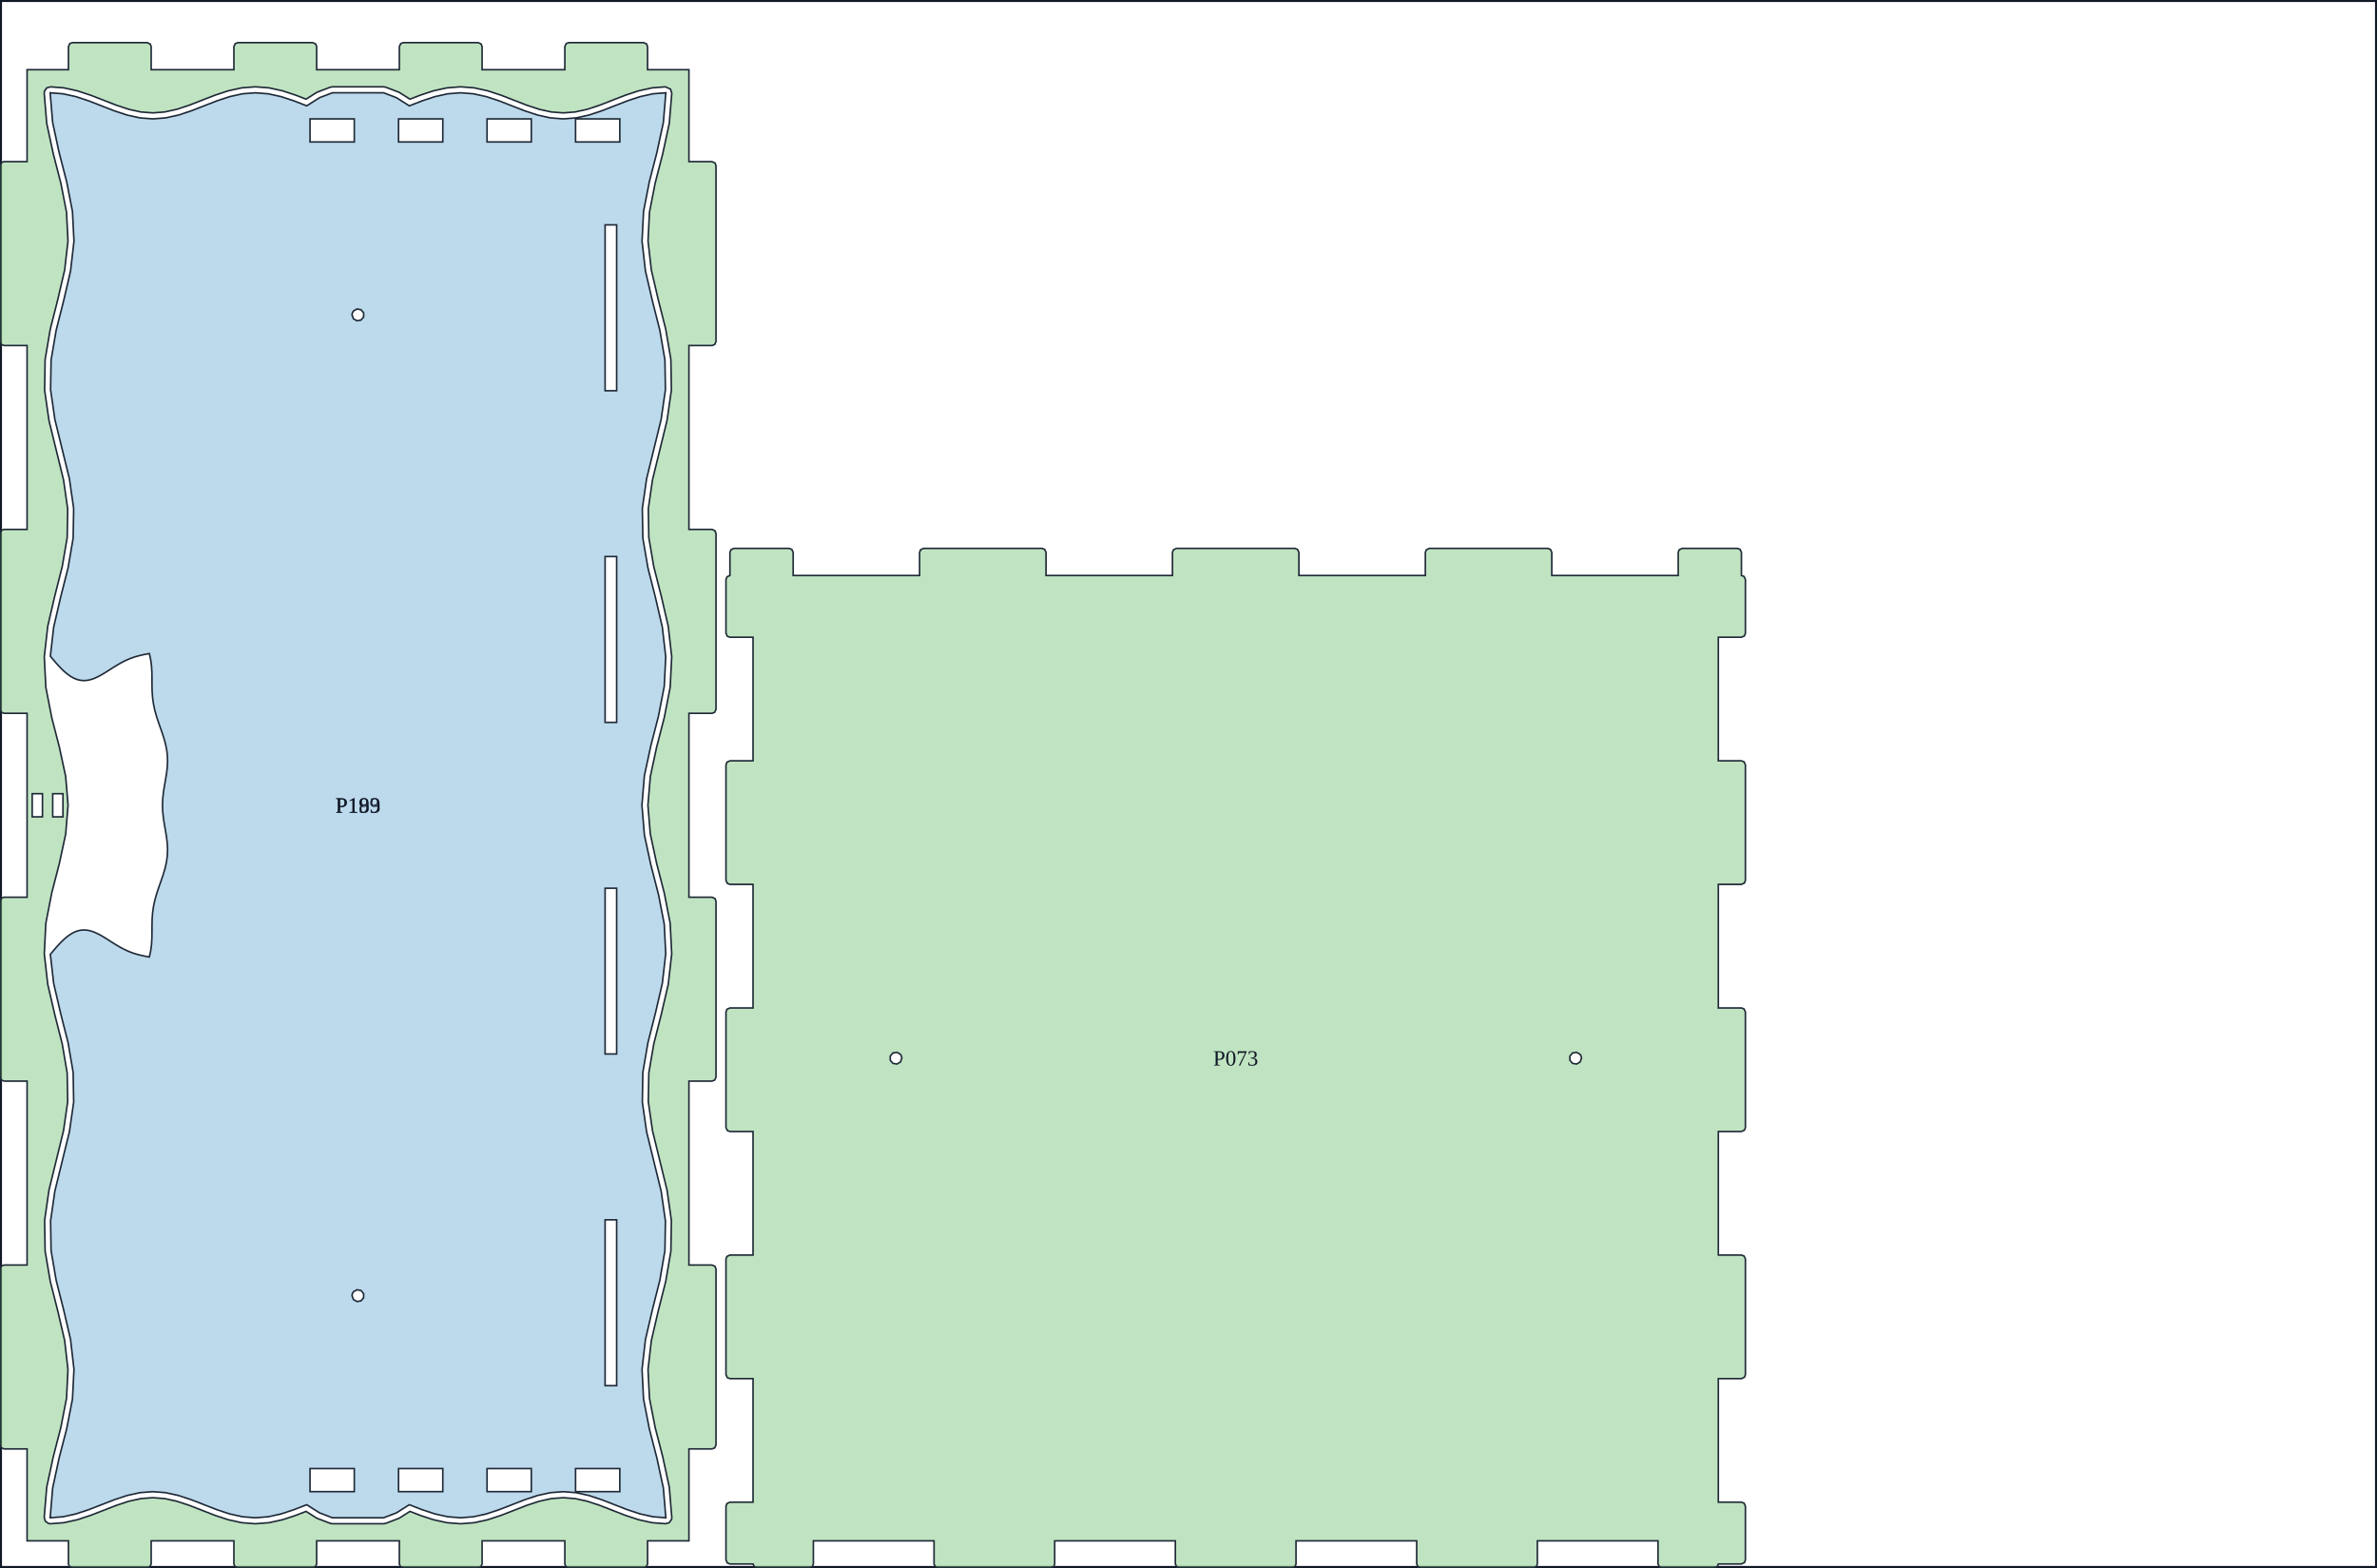
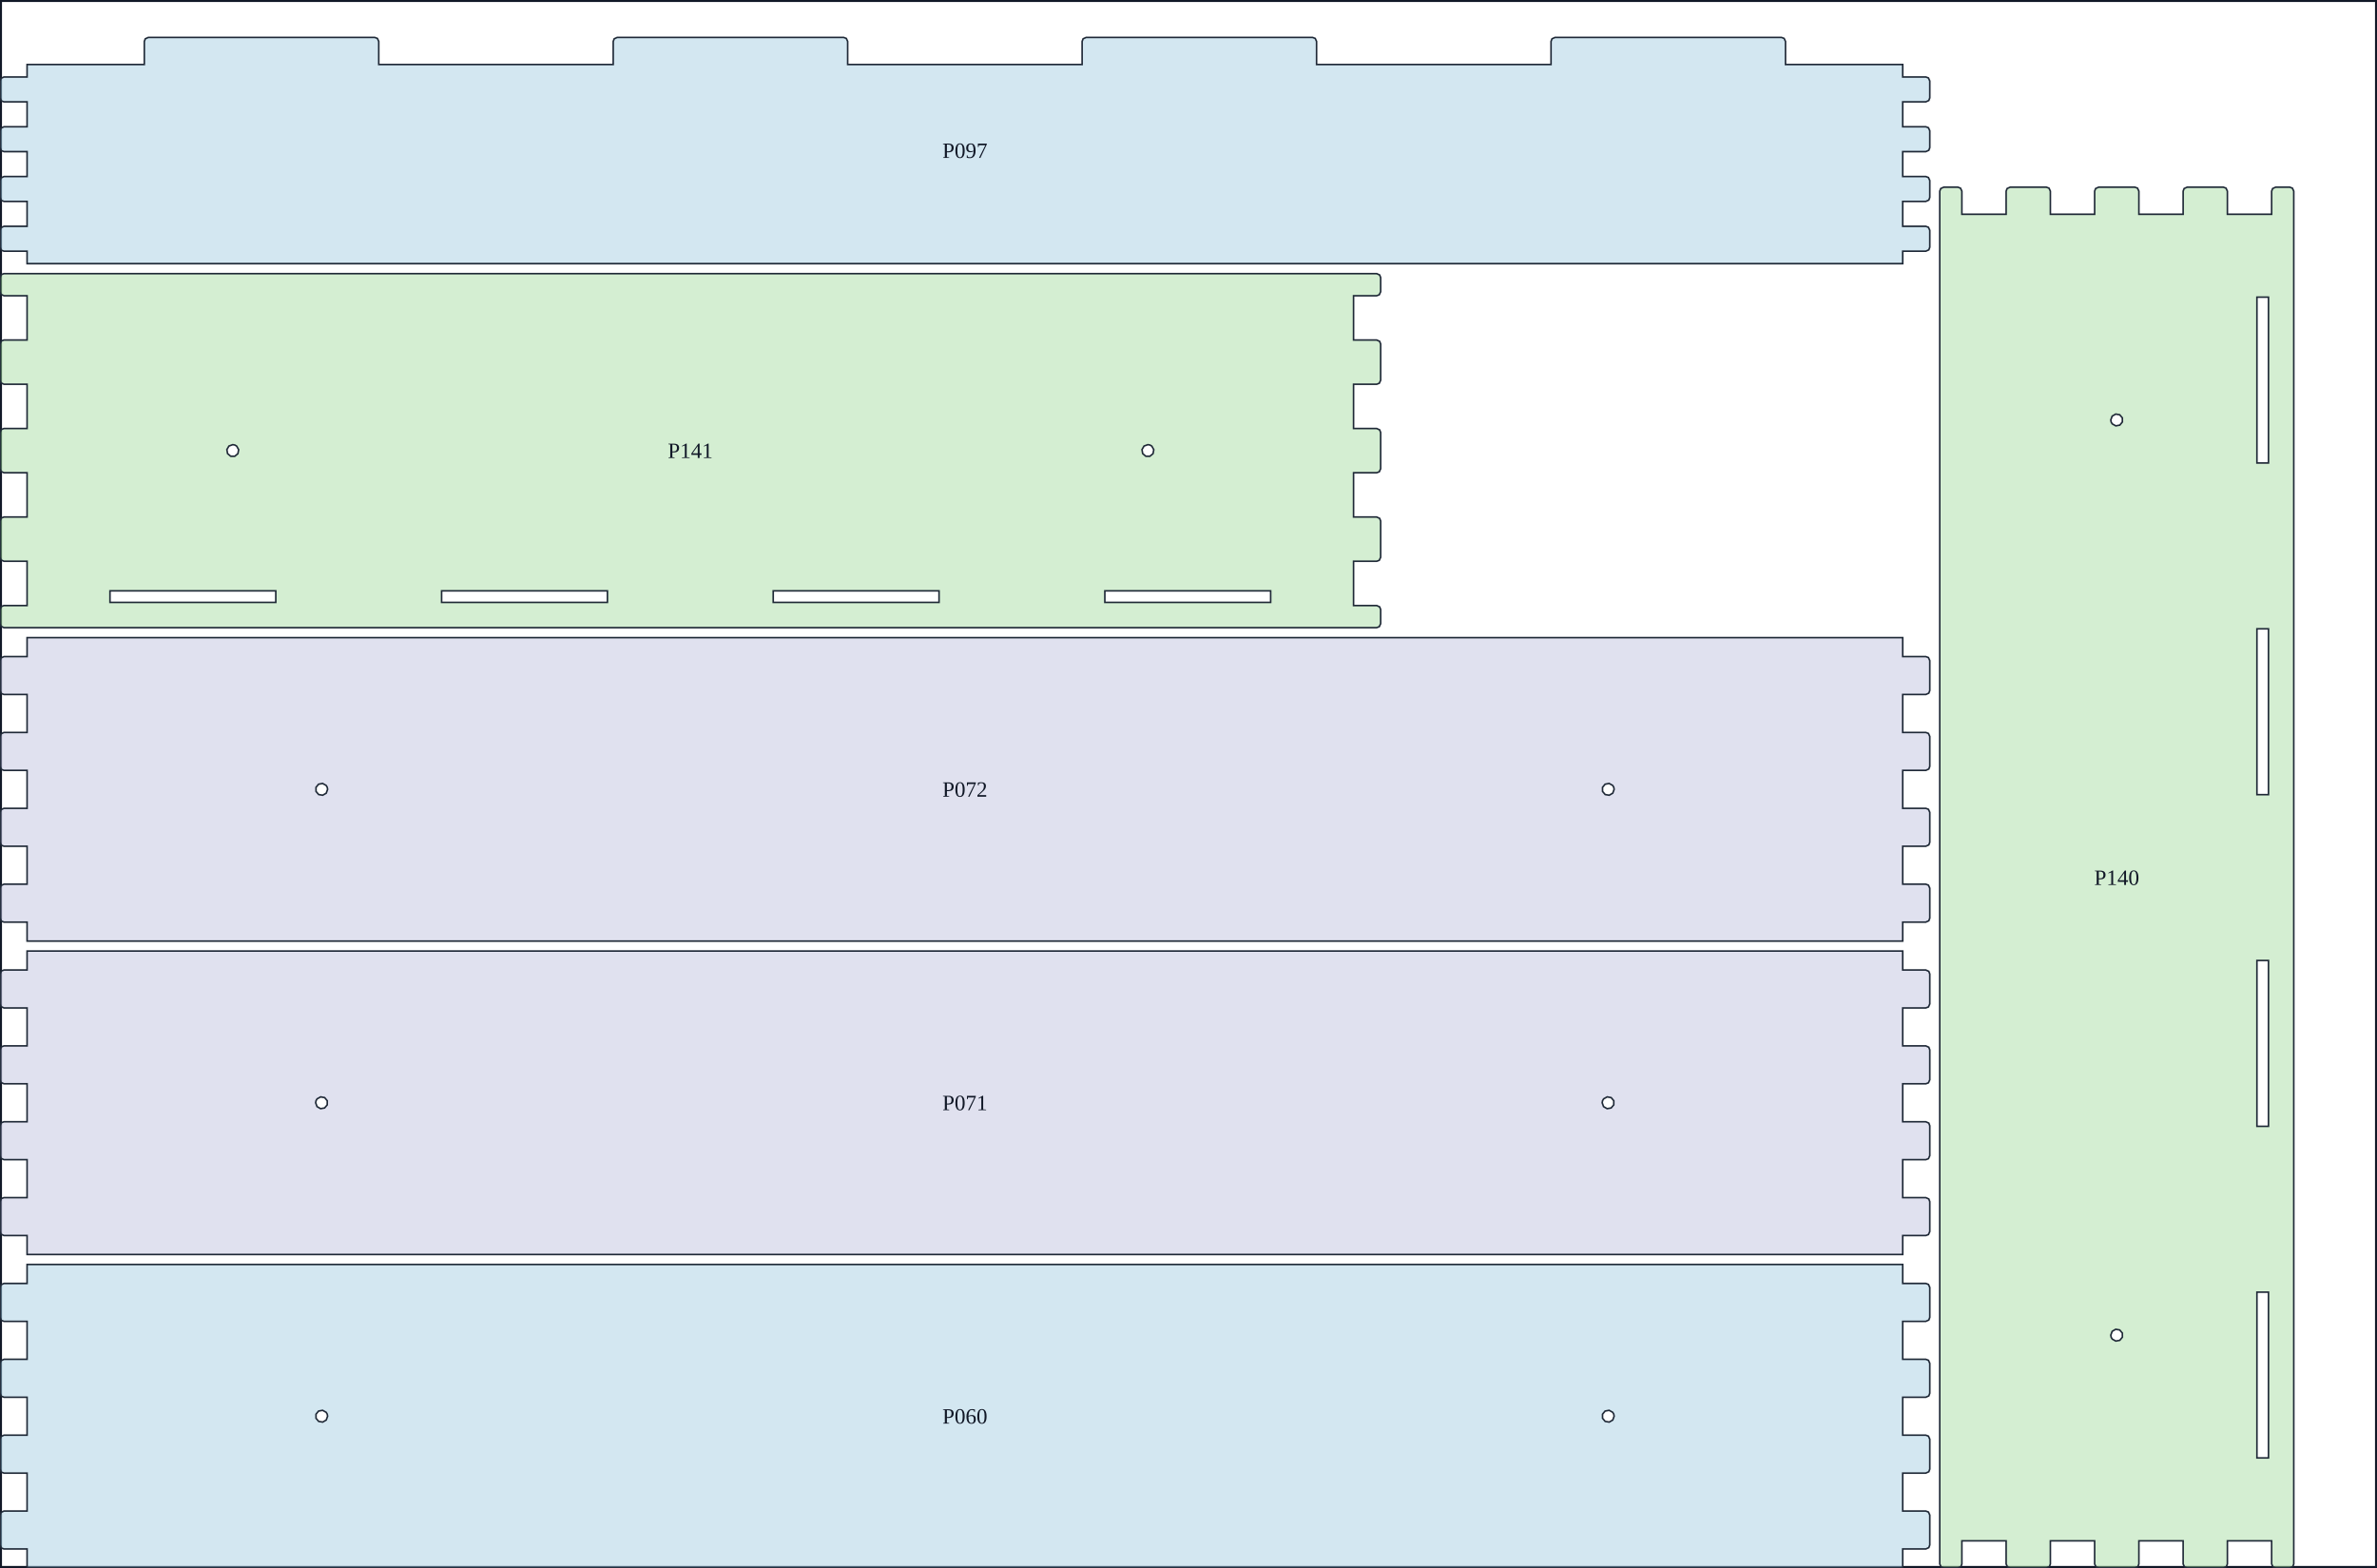
<svg xmlns="http://www.w3.org/2000/svg" width="1193.8mm" height="787.4mm" viewBox="0 0 1193.8 787.4">
  <rect width="1193.8" height="787.4" fill="white" stroke="#111827" stroke-width="2" />
  <g transform="translate(0 787.4) scale(1 -1)">
-     <path d="M 13.600 706.225 L 13.600 752.400 L 29.181 752.400 L 34.375 752.400 L 34.375 764.000 L 35.059 765.506 L 36.375 766.000 L 73.925 766.000 L 75.431 765.316 L 75.925 764.000 L 75.925 752.400 L 117.475 752.400 L 117.475 764.000 L 118.159 765.506 L 119.475 766.000 L 157.025 766.000 L 158.531 765.316 L 159.025 764.000 L 159.025 752.400 L 200.575 752.400 L 200.575 764.000 L 201.259 765.506 L 202.575 766.000 L 240.125 766.000 L 241.631 765.316 L 242.125 764.000 L 242.125 752.400 L 283.675 752.400 L 283.675 764.000 L 284.359 765.506 L 285.675 766.000 L 323.225 766.000 L 324.731 765.316 L 325.225 764.000 L 325.225 752.400 L 346.000 752.400 L 346.000 706.225 L 357.600 706.225 L 359.106 705.541 L 359.600 704.225 L 359.600 615.875 L 358.916 614.369 L 357.600 613.875 L 346.000 613.875 L 346.000 521.525 L 357.600 521.525 L 359.106 520.841 L 359.600 519.525 L 359.600 431.175 L 358.916 429.669 L 357.600 429.175 L 346.000 429.175 L 346.000 336.825 L 357.600 336.825 L 359.106 336.141 L 359.600 334.825 L 359.600 246.475 L 358.916 244.969 L 357.600 244.475 L 346.000 244.475 L 346.000 152.125 L 357.600 152.125 L 359.106 151.441 L 359.600 150.125 L 359.600 61.775 L 358.916 60.269 L 357.600 59.775 L 346.000 59.775 L 346.000 13.600 L 325.225 13.600 L 325.225 2.000 L 324.541 0.494 L 323.225 0.000 L 285.675 0.000 L 284.169 0.684 L 283.675 2.000 L 283.675 13.600 L 242.125 13.600 L 242.125 2.000 L 241.441 0.494 L 240.125 0.000 L 202.575 0.000 L 201.069 0.684 L 200.575 2.000 L 200.575 13.600 L 159.025 13.600 L 159.025 2.000 L 158.341 0.494 L 157.025 0.000 L 119.475 0.000 L 117.969 0.684 L 117.475 2.000 L 117.475 13.600 L 75.925 13.600 L 75.925 2.000 L 75.241 0.494 L 73.925 0.000 L 36.375 0.000 L 34.869 0.684 L 34.375 2.000 L 34.375 13.600 L 13.600 13.600 L 13.600 59.775 L 2.000 59.775 L 0.494 60.459 L 0.000 61.775 L 0.000 150.125 L 0.684 151.631 L 2.000 152.125 L 13.600 152.125 L 13.600 244.475 L 2.000 244.475 L 0.494 245.159 L 0.000 246.475 L 0.000 334.825 L 0.684 336.331 L 2.000 336.825 L 13.600 336.825 L 13.600 429.175 L 2.000 429.175 L 0.494 429.859 L 0.000 431.175 L 0.000 519.525 L 0.684 521.031 L 2.000 521.525 L 13.600 521.525 L 13.600 613.875 L 2.000 613.875 L 0.494 614.559 L 0.000 615.875 L 0.000 704.225 L 0.684 705.731 L 2.000 706.225 L 13.600 706.225 Z M 336.150 725.643 L 337.390 740.551 L 336.769 742.640 L 334.168 743.791 L 327.727 743.292 L 327.313 743.231 L 320.871 741.811 L 320.577 741.731 L 314.135 739.606 L 313.987 739.552 L 301.177 734.568 L 294.955 732.515 L 288.868 731.173 L 282.867 730.709 L 276.866 731.173 L 270.778 732.515 L 264.556 734.568 L 251.746 739.552 L 251.598 739.606 L 245.156 741.731 L 244.862 741.811 L 238.421 743.231 L 238.007 743.292 L 231.565 743.791 L 231.102 743.791 L 224.660 743.292 L 224.246 743.231 L 217.804 741.811 L 217.510 741.731 L 211.069 739.606 L 210.920 739.552 L 205.892 737.596 L 200.732 740.869 L 200.196 741.138 L 193.754 743.600 L 192.684 743.798 L 186.242 743.800 L 173.357 743.800 L 166.916 743.798 L 165.846 743.600 L 159.404 741.138 L 158.868 740.869 L 153.708 737.596 L 148.680 739.552 L 148.531 739.606 L 142.090 741.731 L 141.796 741.811 L 135.354 743.231 L 134.940 743.292 L 128.498 743.791 L 128.035 743.791 L 121.593 743.292 L 121.179 743.231 L 114.738 741.811 L 114.444 741.731 L 108.002 739.606 L 107.854 739.552 L 95.044 734.568 L 88.822 732.515 L 82.734 731.173 L 76.733 730.709 L 70.732 731.173 L 64.645 732.515 L 58.423 734.568 L 45.613 739.552 L 45.465 739.606 L 39.023 741.731 L 38.729 741.811 L 32.287 743.231 L 31.873 743.292 L 25.432 743.791 L 23.459 743.243 L 22.297 741.558 L 22.207 740.598 L 22.210 740.551 L 23.450 725.643 L 23.507 725.261 L 26.714 710.352 L 26.742 710.233 L 30.569 695.413 L 33.411 680.803 L 34.140 666.354 L 32.482 651.861 L 29.068 637.150 L 25.292 622.271 L 25.243 622.038 L 22.699 607.129 L 22.657 606.676 L 22.405 591.767 L 22.435 591.290 L 24.578 576.381 L 24.634 576.094 L 31.904 546.420 L 33.992 531.894 L 33.748 517.454 L 31.263 502.889 L 27.509 488.096 L 27.494 488.036 L 24.035 473.128 L 23.977 472.791 L 22.271 457.883 L 22.255 457.390 L 23.008 442.482 L 23.059 442.060 L 25.959 427.152 L 25.999 426.975 L 29.833 412.126 L 32.986 397.467 L 34.190 383.000 L 32.986 368.533 L 29.833 353.874 L 25.999 339.025 L 25.959 338.848 L 23.059 323.940 L 23.008 323.518 L 22.255 308.610 L 22.271 308.117 L 23.977 293.209 L 24.035 292.872 L 27.494 277.964 L 27.509 277.904 L 31.263 263.111 L 33.748 248.546 L 33.992 234.106 L 31.904 219.580 L 24.634 189.906 L 24.578 189.619 L 22.435 174.710 L 22.405 174.233 L 22.657 159.324 L 22.699 158.871 L 25.243 143.962 L 25.292 143.729 L 29.068 128.850 L 32.482 114.139 L 34.140 99.646 L 33.411 85.197 L 30.569 70.587 L 26.742 55.767 L 26.714 55.648 L 23.507 40.739 L 23.450 40.357 L 22.210 25.449 L 22.747 23.473 L 24.425 22.302 L 25.384 22.206 L 25.432 22.209 L 31.873 22.708 L 32.287 22.769 L 38.729 24.189 L 39.023 24.269 L 45.465 26.394 L 45.613 26.448 L 58.423 31.432 L 64.645 33.485 L 70.732 34.827 L 76.733 35.291 L 82.734 34.827 L 88.822 33.485 L 95.044 31.432 L 107.854 26.448 L 108.002 26.394 L 114.444 24.269 L 114.738 24.189 L 121.179 22.769 L 121.593 22.708 L 128.035 22.209 L 128.498 22.209 L 134.940 22.708 L 135.354 22.769 L 141.796 24.189 L 142.090 24.269 L 148.531 26.394 L 148.680 26.448 L 153.708 28.404 L 158.868 25.131 L 159.404 24.862 L 165.846 22.400 L 166.916 22.202 L 173.358 22.200 L 186.243 22.200 L 192.684 22.202 L 193.754 22.400 L 200.196 24.862 L 200.732 25.131 L 205.892 28.404 L 210.920 26.448 L 211.069 26.394 L 217.510 24.269 L 217.804 24.189 L 224.246 22.769 L 224.660 22.708 L 231.102 22.209 L 231.565 22.209 L 238.007 22.708 L 238.421 22.769 L 244.862 24.189 L 245.156 24.269 L 251.598 26.394 L 251.746 26.448 L 264.556 31.432 L 270.778 33.485 L 276.866 34.827 L 282.867 35.291 L 288.868 34.827 L 294.955 33.485 L 301.177 31.432 L 313.987 26.448 L 314.135 26.394 L 320.577 24.269 L 320.871 24.189 L 327.313 22.769 L 327.727 22.708 L 334.168 22.209 L 336.141 22.757 L 337.303 24.442 L 337.393 25.402 L 337.390 25.449 L 336.150 40.357 L 336.093 40.739 L 332.886 55.648 L 332.858 55.767 L 329.031 70.587 L 326.189 85.197 L 325.460 99.646 L 327.118 114.139 L 330.532 128.850 L 334.308 143.729 L 334.357 143.962 L 336.901 158.871 L 336.943 159.324 L 337.195 174.233 L 337.165 174.710 L 335.022 189.619 L 334.966 189.906 L 327.696 219.580 L 325.608 234.106 L 325.852 248.546 L 328.337 263.111 L 332.091 277.904 L 332.106 277.964 L 335.565 292.872 L 335.623 293.209 L 337.329 308.117 L 337.345 308.610 L 336.592 323.518 L 336.541 323.940 L 333.641 338.848 L 333.601 339.025 L 329.767 353.874 L 326.614 368.533 L 325.410 383.000 L 326.614 397.467 L 329.767 412.126 L 333.601 426.975 L 333.641 427.152 L 336.541 442.060 L 336.592 442.482 L 337.345 457.390 L 337.329 457.883 L 335.623 472.791 L 335.565 473.128 L 332.106 488.036 L 332.091 488.096 L 328.337 502.889 L 325.852 517.454 L 325.608 531.894 L 327.696 546.420 L 334.966 576.094 L 335.022 576.381 L 337.165 591.290 L 337.195 591.767 L 336.943 606.676 L 336.901 607.129 L 334.357 622.038 L 334.308 622.271 L 330.532 637.150 L 327.118 651.861 L 325.460 666.354 L 326.189 680.803 L 329.031 695.413 L 332.858 710.233 L 332.886 710.352 L 336.093 725.261 L 336.150 725.643 Z M 31.625 388.800 L 26.475 388.800 L 26.475 377.200 L 31.625 377.200 L 31.625 388.800 Z M 21.325 388.800 L 16.175 388.800 L 16.175 377.200 L 21.325 377.200 L 21.325 388.800 Z" fill="#74c476" fill-opacity="0.45" fill-rule="evenodd" stroke="#1f2937" stroke-width="0.8" />
-     <path d="M 321.517 738.882 L 327.958 740.301 L 334.400 740.800 L 333.160 725.892 L 329.953 710.983 L 326.104 696.075 L 323.204 681.167 L 322.451 666.258 L 324.157 651.350 L 327.617 636.442 L 331.400 621.533 L 333.943 606.625 L 334.196 591.717 L 332.053 576.808 L 324.747 546.992 L 322.604 532.083 L 322.857 517.175 L 325.400 502.267 L 329.183 487.358 L 332.643 472.450 L 334.349 457.542 L 333.596 442.633 L 330.696 427.725 L 326.847 412.817 L 323.640 397.908 L 322.400 383.000 L 323.640 368.092 L 326.847 353.183 L 330.696 338.275 L 333.596 323.367 L 334.349 308.458 L 332.643 293.550 L 329.183 278.642 L 325.400 263.733 L 322.857 248.825 L 322.604 233.917 L 324.747 219.008 L 332.053 189.192 L 334.196 174.283 L 333.943 159.375 L 331.400 144.467 L 327.617 129.558 L 324.157 114.650 L 322.451 99.742 L 323.204 84.833 L 326.104 69.925 L 329.953 55.017 L 333.160 40.108 L 334.400 25.200 L 327.958 25.699 L 321.517 27.118 L 315.075 29.243 L 302.192 34.257 L 295.750 36.382 L 289.308 37.801 L 282.867 38.300 L 276.425 37.801 L 269.983 36.382 L 263.542 34.257 L 250.658 29.243 L 244.217 27.118 L 237.775 25.699 L 231.333 25.200 L 224.892 25.699 L 218.450 27.118 L 212.008 29.243 L 205.567 31.750 L 199.125 27.664 L 192.683 25.202 L 186.242 25.200 L 173.358 25.200 L 166.917 25.202 L 160.475 27.664 L 154.033 31.750 L 147.592 29.243 L 141.150 27.118 L 134.708 25.699 L 128.267 25.200 L 121.825 25.699 L 115.383 27.118 L 108.942 29.243 L 96.058 34.257 L 89.617 36.382 L 83.175 37.801 L 76.733 38.300 L 70.292 37.801 L 63.850 36.382 L 57.408 34.257 L 44.525 29.243 L 38.083 27.118 L 31.642 25.699 L 25.200 25.200 L 26.440 40.108 L 29.647 55.017 L 33.496 69.925 L 36.396 84.833 L 37.149 99.742 L 35.443 114.650 L 31.983 129.558 L 28.200 144.467 L 25.657 159.375 L 25.404 174.283 L 27.547 189.192 L 34.853 219.008 L 36.996 233.917 L 36.743 248.825 L 34.200 263.733 L 30.417 278.642 L 26.957 293.550 L 25.289 308.131 L 26.317 309.377 L 27.375 310.634 L 28.433 311.854 L 29.492 313.025 L 30.550 314.138 L 31.608 315.180 L 32.667 316.145 L 33.725 317.022 L 34.783 317.806 L 35.842 318.491 L 36.900 319.073 L 37.958 319.549 L 39.017 319.916 L 40.075 320.176 L 41.133 320.328 L 42.192 320.376 L 43.250 320.323 L 44.308 320.175 L 45.367 319.936 L 46.425 319.614 L 47.483 319.217 L 48.542 318.753 L 49.600 318.230 L 50.658 317.658 L 51.717 317.048 L 52.775 316.407 L 53.833 315.745 L 54.892 315.072 L 55.950 314.396 L 57.008 313.726 L 58.067 313.069 L 59.125 312.432 L 60.183 311.820 L 61.242 311.238 L 62.300 310.691 L 63.358 310.181 L 64.417 309.710 L 65.475 309.278 L 66.533 308.885 L 67.592 308.530 L 68.650 308.211 L 69.708 307.923 L 70.767 307.663 L 71.825 307.426 L 72.883 307.207 L 73.942 307.001 L 75.000 306.800 L 75.694 309.975 L 76.102 313.150 L 76.284 316.325 L 76.326 319.500 L 76.334 322.675 L 76.410 325.850 L 76.642 329.025 L 77.088 332.200 L 77.771 335.375 L 78.668 338.550 L 79.721 341.725 L 80.842 344.900 L 81.928 348.075 L 82.875 351.250 L 83.596 354.425 L 84.031 357.600 L 84.160 360.775 L 84.004 363.950 L 83.621 367.125 L 83.100 370.300 L 82.543 373.475 L 82.054 376.650 L 81.722 379.825 L 81.604 383.000 L 81.722 386.175 L 82.054 389.350 L 82.543 392.525 L 83.100 395.700 L 83.621 398.875 L 84.004 402.050 L 84.160 405.225 L 84.031 408.400 L 83.596 411.575 L 82.875 414.750 L 81.928 417.925 L 80.842 421.100 L 79.721 424.275 L 78.668 427.450 L 77.771 430.625 L 77.088 433.800 L 76.642 436.975 L 76.410 440.150 L 76.334 443.325 L 76.326 446.500 L 76.284 449.675 L 76.102 452.850 L 75.694 456.025 L 75.000 459.200 L 73.942 458.999 L 72.883 458.793 L 71.825 458.574 L 70.767 458.337 L 69.708 458.077 L 68.650 457.789 L 67.592 457.470 L 66.533 457.115 L 65.475 456.722 L 64.417 456.290 L 63.358 455.819 L 62.300 455.309 L 61.242 454.762 L 60.183 454.180 L 59.125 453.568 L 58.067 452.931 L 57.008 452.274 L 55.950 451.604 L 54.892 450.928 L 53.833 450.255 L 52.775 449.593 L 51.717 448.952 L 50.658 448.342 L 49.600 447.770 L 48.542 447.247 L 47.483 446.783 L 46.425 446.386 L 45.367 446.064 L 44.308 445.825 L 43.250 445.677 L 42.192 445.624 L 41.133 445.672 L 40.075 445.824 L 39.017 446.084 L 37.958 446.451 L 36.900 446.927 L 35.842 447.509 L 34.783 448.194 L 33.725 448.978 L 32.667 449.855 L 31.608 450.820 L 30.550 451.862 L 29.492 452.975 L 28.433 454.146 L 27.375 455.366 L 26.317 456.623 L 25.289 457.869 L 26.957 472.450 L 30.417 487.358 L 34.200 502.267 L 36.743 517.175 L 36.996 532.083 L 34.853 546.992 L 27.547 576.808 L 25.404 591.717 L 25.657 606.625 L 28.200 621.533 L 31.983 636.442 L 35.443 651.350 L 37.149 666.258 L 36.396 681.167 L 33.496 696.075 L 29.647 710.983 L 26.440 725.892 L 25.200 740.800 L 31.642 740.301 L 38.083 738.882 L 44.525 736.757 L 57.408 731.743 L 63.850 729.618 L 70.292 728.199 L 76.733 727.700 L 83.175 728.199 L 89.617 729.618 L 96.058 731.743 L 108.942 736.757 L 115.383 738.882 L 121.825 740.301 L 128.267 740.800 L 134.708 740.301 L 141.150 738.882 L 147.592 736.757 L 154.033 734.250 L 160.475 738.336 L 166.917 740.798 L 173.358 740.800 L 186.242 740.800 L 192.683 740.798 L 199.125 738.336 L 205.567 734.250 L 212.008 736.757 L 218.450 738.882 L 224.892 740.301 L 231.333 740.800 L 237.775 740.301 L 244.217 738.882 L 250.658 736.757 L 263.542 731.743 L 269.983 729.618 L 276.425 728.199 L 282.867 727.700 L 289.308 728.199 L 295.750 729.618 L 302.192 731.743 L 315.075 736.757 L 321.517 738.882 Z M 311.288 49.900 L 289.063 49.900 L 289.063 38.300 L 311.288 38.300 L 311.288 49.900 Z M 309.700 174.812 L 303.900 174.812 L 303.900 91.537 L 309.700 91.537 L 309.700 174.812 Z M 266.838 49.900 L 244.613 49.900 L 244.613 38.300 L 266.838 38.300 L 266.838 49.900 Z M 222.388 49.900 L 200.163 49.900 L 200.163 38.300 L 222.388 38.300 L 222.388 49.900 Z M 176.800 136.733 L 177.498 134.809 L 179.268 133.781 L 181.286 134.127 L 182.612 135.687 L 182.628 137.734 L 181.328 139.315 L 179.317 139.694 L 177.530 138.695 L 176.988 137.780 L 176.800 136.733 Z M 309.700 341.362 L 303.900 341.362 L 303.900 258.087 L 309.700 258.087 L 309.700 341.362 Z M 177.938 49.900 L 155.713 49.900 L 155.713 38.300 L 177.938 38.300 L 177.938 49.900 Z M 309.700 507.912 L 303.900 507.912 L 303.900 424.637 L 309.700 424.637 L 309.700 507.912 Z M 309.700 674.462 L 303.900 674.462 L 303.900 591.187 L 309.700 591.187 L 309.700 674.462 Z M 311.288 727.700 L 289.063 727.700 L 289.063 716.100 L 311.288 716.100 L 311.288 727.700 Z M 176.800 629.267 L 177.498 627.342 L 179.268 626.314 L 181.286 626.660 L 182.612 628.220 L 182.628 630.267 L 181.328 631.848 L 179.317 632.227 L 177.530 631.228 L 176.988 630.313 L 176.800 629.267 Z M 266.838 727.700 L 244.613 727.700 L 244.613 716.100 L 266.838 716.100 L 266.838 727.700 Z M 222.388 727.700 L 200.163 727.700 L 200.163 716.100 L 222.388 716.100 L 222.388 727.700 Z M 177.938 727.700 L 155.713 727.700 L 155.713 716.100 L 177.938 716.100 L 177.938 727.700 Z" fill="#6baed6" fill-opacity="0.45" fill-rule="evenodd" stroke="#1f2937" stroke-width="0.8" />
-     <path d="M 832.700 13.600 L 832.700 2.000 L 833.384 0.494 L 834.700 0.000 L 861.000 0.000 L 862.506 0.684 L 863.000 2.000 L 874.600 2.000 L 876.106 2.684 L 876.600 4.000 L 876.600 31.025 L 875.916 32.531 L 874.600 33.025 L 863.000 33.025 L 863.000 95.075 L 874.600 95.075 L 876.106 95.759 L 876.600 97.075 L 876.600 155.125 L 875.916 156.631 L 874.600 157.125 L 863.000 157.125 L 863.000 219.175 L 874.600 219.175 L 876.106 219.859 L 876.600 221.175 L 876.600 279.225 L 875.916 280.731 L 874.600 281.225 L 863.000 281.225 L 863.000 343.275 L 874.600 343.275 L 876.106 343.959 L 876.600 345.275 L 876.600 403.325 L 875.916 404.831 L 874.600 405.325 L 863.000 405.325 L 863.000 467.375 L 874.600 467.375 L 876.106 468.059 L 876.600 469.375 L 876.600 496.400 L 875.916 497.906 L 874.600 498.400 L 874.600 510.000 L 873.916 511.506 L 872.600 512.000 L 844.850 512.000 L 843.344 511.316 L 842.850 510.000 L 842.850 498.400 L 779.350 498.400 L 779.350 510.000 L 778.666 511.506 L 777.350 512.000 L 717.850 512.000 L 716.344 511.316 L 715.850 510.000 L 715.850 498.400 L 652.350 498.400 L 652.350 510.000 L 651.666 511.506 L 650.350 512.000 L 590.850 512.000 L 589.344 511.316 L 588.850 510.000 L 588.850 498.400 L 525.350 498.400 L 525.350 510.000 L 524.666 511.506 L 523.350 512.000 L 463.850 512.000 L 462.344 511.316 L 461.850 510.000 L 461.850 498.400 L 398.350 498.400 L 398.350 510.000 L 397.666 511.506 L 396.350 512.000 L 368.600 512.000 L 367.094 511.316 L 366.600 510.000 L 366.600 498.400 L 365.094 497.716 L 364.600 496.400 L 364.600 469.375 L 365.284 467.869 L 366.600 467.375 L 378.200 467.375 L 378.200 405.325 L 366.600 405.325 L 365.094 404.641 L 364.600 403.325 L 364.600 345.275 L 365.284 343.769 L 366.600 343.275 L 378.200 343.275 L 378.200 281.225 L 366.600 281.225 L 365.094 280.541 L 364.600 279.225 L 364.600 221.175 L 365.284 219.669 L 366.600 219.175 L 378.200 219.175 L 378.200 157.125 L 366.600 157.125 L 365.094 156.441 L 364.600 155.125 L 364.600 97.075 L 365.284 95.569 L 366.600 95.075 L 378.200 95.075 L 378.200 33.025 L 366.600 33.025 L 365.094 32.341 L 364.600 31.025 L 364.600 4.000 L 365.284 2.494 L 366.600 2.000 L 378.200 2.000 L 378.884 0.494 L 380.200 0.000 L 406.500 0.000 L 408.006 0.684 L 408.500 2.000 L 408.500 13.600 L 469.100 13.600 L 469.100 2.000 L 469.784 0.494 L 471.100 0.000 L 527.700 0.000 L 529.206 0.684 L 529.700 2.000 L 529.700 13.600 L 590.300 13.600 L 590.300 2.000 L 590.984 0.494 L 592.300 0.000 L 648.900 0.000 L 650.406 0.684 L 650.900 2.000 L 650.900 13.600 L 711.500 13.600 L 711.500 2.000 L 712.184 0.494 L 713.500 0.000 L 770.100 0.000 L 771.606 0.684 L 772.100 2.000 L 772.100 13.600 L 832.700 13.600 Z M 452.933 256.000 L 452.235 254.076 L 450.465 253.047 L 448.448 253.394 L 447.122 254.953 L 447.105 257.000 L 448.405 258.582 L 450.417 258.961 L 452.203 257.962 L 452.745 257.047 L 452.933 256.000 Z M 794.267 256.000 L 793.568 254.076 L 791.798 253.047 L 789.781 253.394 L 788.455 254.953 L 788.438 257.000 L 789.738 258.582 L 791.750 258.961 L 793.536 257.962 L 794.078 257.047 L 794.267 256.000 Z" fill="#74c476" fill-opacity="0.45" fill-rule="evenodd" stroke="#1f2937" stroke-width="0.8" />
+     <path d="M 2.000 9.525 L 13.600 9.525 L 13.600 0.000 L 955.600 0.000 L 955.600 9.525 L 967.200 9.525 L 968.706 10.209 L 969.200 11.525 L 969.200 26.575 L 968.516 28.081 L 967.200 28.575 L 955.600 28.575 L 955.600 47.625 L 967.200 47.625 L 968.706 48.309 L 969.200 49.625 L 969.200 64.675 L 968.516 66.181 L 967.200 66.675 L 955.600 66.675 L 955.600 85.725 L 967.200 85.725 L 968.706 86.409 L 969.200 87.725 L 969.200 102.775 L 968.516 104.281 L 967.200 104.775 L 955.600 104.775 L 955.600 123.825 L 967.200 123.825 L 968.706 124.509 L 969.200 125.825 L 969.200 140.875 L 968.516 142.381 L 967.200 142.875 L 955.600 142.875 L 955.600 152.400 L 13.600 152.400 L 13.600 142.875 L 2.000 142.875 L 0.494 142.191 L 0.000 140.875 L 0.000 125.825 L 0.684 124.319 L 2.000 123.825 L 13.600 123.825 L 13.600 104.775 L 2.000 104.775 L 0.494 104.091 L 0.000 102.775 L 0.000 87.725 L 0.684 86.219 L 2.000 85.725 L 13.600 85.725 L 13.600 66.675 L 2.000 66.675 L 0.494 65.991 L 0.000 64.675 L 0.000 49.625 L 0.684 48.119 L 2.000 47.625 L 13.600 47.625 L 13.600 28.575 L 2.000 28.575 L 0.494 27.891 L 0.000 26.575 L 0.000 11.525 L 0.684 10.019 L 2.000 9.525 Z M 164.533 76.200 L 163.835 74.276 L 162.065 73.247 L 160.048 73.594 L 158.722 75.153 L 158.705 77.200 L 160.005 78.782 L 162.017 79.161 L 163.803 78.162 L 164.345 77.247 L 164.533 76.200 Z M 810.667 76.200 L 809.968 74.276 L 808.198 73.247 L 806.181 73.594 L 804.855 75.153 L 804.838 77.200 L 806.138 78.782 L 808.150 79.161 L 809.936 78.162 L 810.478 77.247 L 810.667 76.200 Z" fill="#9ecae1" fill-opacity="0.45" fill-rule="evenodd" stroke="#1f2937" stroke-width="0.8" />
+     <path d="M 967.200 166.925 L 955.600 166.925 L 955.600 157.400 L 13.600 157.400 L 13.600 166.925 L 2.000 166.925 L 0.494 167.609 L 0.000 168.925 L 0.000 183.975 L 0.684 185.481 L 2.000 185.975 L 13.600 185.975 L 13.600 205.025 L 2.000 205.025 L 0.494 205.709 L 0.000 207.025 L 0.000 222.075 L 0.684 223.581 L 2.000 224.075 L 13.600 224.075 L 13.600 243.125 L 2.000 243.125 L 0.494 243.809 L 0.000 245.125 L 0.000 260.175 L 0.684 261.681 L 2.000 262.175 L 13.600 262.175 L 13.600 281.225 L 2.000 281.225 L 0.494 281.909 L 0.000 283.225 L 0.000 298.275 L 0.684 299.781 L 2.000 300.275 L 13.600 300.275 L 13.600 309.800 L 955.600 309.800 L 955.600 300.275 L 967.200 300.275 L 968.706 299.591 L 969.200 298.275 L 969.200 283.225 L 968.516 281.719 L 967.200 281.225 L 955.600 281.225 L 955.600 262.175 L 967.200 262.175 L 968.706 261.491 L 969.200 260.175 L 969.200 245.125 L 968.516 243.619 L 967.200 243.125 L 955.600 243.125 L 955.600 224.075 L 967.200 224.075 L 968.706 223.391 L 969.200 222.075 L 969.200 207.025 L 968.516 205.519 L 967.200 205.025 L 955.600 205.025 L 955.600 185.975 L 967.200 185.975 L 968.706 185.291 L 969.200 183.975 L 969.200 168.925 L 968.516 167.419 L 967.200 166.925 Z M 804.667 233.600 L 805.365 231.676 L 807.135 230.647 L 809.152 230.994 L 810.478 232.553 L 810.495 234.600 L 809.195 236.182 L 807.183 236.561 L 805.397 235.562 L 804.855 234.647 L 804.667 233.600 Z M 158.533 233.600 L 159.232 231.676 L 161.002 230.647 L 163.019 230.994 L 164.345 232.553 L 164.362 234.600 L 163.062 236.182 L 161.050 236.561 L 159.264 235.562 L 158.722 234.647 L 158.533 233.600 Z" fill="#bcbddc" fill-opacity="0.45" fill-rule="evenodd" stroke="#1f2937" stroke-width="0.8" />
+     <path d="M 2.000 324.325 L 13.600 324.325 L 13.600 314.800 L 955.600 314.800 L 955.600 324.325 L 967.200 324.325 L 968.706 325.009 L 969.200 326.325 L 969.200 341.375 L 968.516 342.881 L 967.200 343.375 L 955.600 343.375 L 955.600 362.425 L 967.200 362.425 L 968.706 363.109 L 969.200 364.425 L 969.200 379.475 L 968.516 380.981 L 967.200 381.475 L 955.600 381.475 L 955.600 400.525 L 967.200 400.525 L 968.706 401.209 L 969.200 402.525 L 969.200 417.575 L 968.516 419.081 L 967.200 419.575 L 955.600 419.575 L 955.600 438.625 L 967.200 438.625 L 968.706 439.309 L 969.200 440.625 L 969.200 455.675 L 968.516 457.181 L 967.200 457.675 L 955.600 457.675 L 955.600 467.200 L 13.600 467.200 L 13.600 457.675 L 2.000 457.675 L 0.494 456.991 L 0.000 455.675 L 0.000 440.625 L 0.684 439.119 L 2.000 438.625 L 13.600 438.625 L 13.600 419.575 L 2.000 419.575 L 0.494 418.891 L 0.000 417.575 L 0.000 402.525 L 0.684 401.019 L 2.000 400.525 L 13.600 400.525 L 13.600 381.475 L 2.000 381.475 L 0.494 380.791 L 0.000 379.475 L 0.000 364.425 L 0.684 362.919 L 2.000 362.425 L 13.600 362.425 L 13.600 343.375 L 2.000 343.375 L 0.494 342.691 L 0.000 341.375 L 0.000 326.325 L 0.684 324.819 L 2.000 324.325 Z M 164.533 391.000 L 163.835 389.076 L 162.065 388.047 L 160.048 388.394 L 158.722 389.953 L 158.705 392.000 L 160.005 393.582 L 162.017 393.961 L 163.803 392.962 L 164.345 392.047 L 164.533 391.000 Z M 810.667 391.000 L 809.968 389.076 L 808.198 388.047 L 806.181 388.394 L 804.855 389.953 L 804.838 392.000 L 806.138 393.582 L 808.150 393.961 L 809.936 392.962 L 810.478 392.047 L 810.667 391.000 Z" fill="#bcbddc" fill-opacity="0.45" fill-rule="evenodd" stroke="#1f2937" stroke-width="0.8" />
+     <path d="M 1150.000 0.000 L 1151.506 0.684 L 1152.000 2.000 L 1152.000 691.400 L 1151.316 692.906 L 1150.000 693.400 L 1142.888 693.400 L 1141.381 692.716 L 1140.888 691.400 L 1140.888 679.800 L 1118.663 679.800 L 1118.663 691.400 L 1117.978 692.906 L 1116.663 693.400 L 1098.438 693.400 L 1096.931 692.716 L 1096.438 691.400 L 1096.438 679.800 L 1074.213 679.800 L 1074.213 691.400 L 1073.528 692.906 L 1072.213 693.400 L 1053.988 693.400 L 1052.481 692.716 L 1051.988 691.400 L 1051.988 679.800 L 1029.763 679.800 L 1029.763 691.400 L 1029.078 692.906 L 1027.763 693.400 L 1009.538 693.400 L 1008.031 692.716 L 1007.538 691.400 L 1007.538 679.800 L 985.313 679.800 L 985.313 691.400 L 984.628 692.906 L 983.313 693.400 L 976.200 693.400 L 974.694 692.716 L 974.200 691.400 L 974.200 2.000 L 974.884 0.494 L 976.200 0.000 L 983.312 0.000 L 984.819 0.684 L 985.313 2.000 L 985.312 13.600 L 1007.538 13.600 L 1007.538 2.000 L 1008.222 0.494 L 1009.538 0.000 L 1027.763 0.000 L 1029.269 0.684 L 1029.763 2.000 L 1029.763 13.600 L 1051.987 13.600 L 1051.988 2.000 L 1052.672 0.494 L 1053.988 0.000 L 1072.213 0.000 L 1073.719 0.684 L 1074.213 2.000 L 1074.213 13.600 L 1096.438 13.600 L 1096.438 2.000 L 1097.122 0.494 L 1098.438 0.000 L 1116.663 0.000 L 1118.169 0.684 L 1118.663 2.000 L 1118.663 13.600 L 1140.888 13.600 L 1140.888 2.000 L 1141.572 0.494 L 1142.888 0.000 L 1150.000 0.000 Z M 1139.300 638.162 L 1139.300 554.887 L 1133.500 554.887 L 1133.500 638.162 L 1139.300 638.162 Z M 1139.300 471.612 L 1139.300 388.337 L 1133.500 388.337 L 1133.500 471.612 L 1139.300 471.612 Z M 1060.100 576.500 L 1060.798 578.424 L 1062.568 579.453 L 1064.586 579.106 L 1065.912 577.547 L 1065.928 575.500 L 1064.628 573.918 L 1062.617 573.539 L 1060.830 574.538 L 1060.288 575.453 L 1060.100 576.500 Z M 1139.300 305.062 L 1139.300 221.787 L 1133.500 221.787 L 1133.500 305.062 L 1139.300 305.062 Z M 1139.300 138.512 L 1139.300 55.237 L 1134.950 55.237 L 1133.500 55.237 L 1133.500 138.512 L 1139.300 138.512 Z M 1060.100 116.900 L 1060.798 118.824 L 1062.568 119.853 L 1064.586 119.506 L 1065.912 117.947 L 1065.928 115.900 L 1064.628 114.318 L 1062.617 113.939 L 1060.830 114.938 L 1060.288 115.853 L 1060.100 116.900 Z" fill="#a1d99b" fill-opacity="0.45" fill-rule="evenodd" stroke="#1f2937" stroke-width="0.8" />
+     <path d="M 693.400 474.200 L 692.716 472.694 L 691.400 472.200 L 2.000 472.200 L 0.494 472.884 L 0.000 474.200 L 0.000 481.313 L 0.684 482.819 L 2.000 483.313 L 13.600 483.313 L 13.600 505.538 L 2.000 505.538 L 0.494 506.222 L 0.000 507.538 L 0.000 525.763 L 0.684 527.269 L 2.000 527.763 L 13.600 527.763 L 13.600 549.988 L 2.000 549.988 L 0.494 550.672 L 0.000 551.988 L 0.000 570.213 L 0.684 571.719 L 2.000 572.213 L 13.600 572.213 L 13.600 594.438 L 2.000 594.438 L 0.494 595.122 L 0.000 596.438 L 0.000 614.663 L 0.684 616.169 L 2.000 616.663 L 13.600 616.663 L 13.600 638.888 L 2.000 638.888 L 0.494 639.572 L 0.000 640.888 L 0.000 648.000 L 0.684 649.506 L 2.000 650.000 L 691.400 650.000 L 692.906 649.316 L 693.400 648.000 L 693.400 640.888 L 692.716 639.381 L 691.400 638.888 L 679.800 638.888 L 679.800 616.663 L 691.400 616.663 L 692.906 615.978 L 693.400 614.663 L 693.400 596.438 L 692.716 594.931 L 691.400 594.438 L 679.800 594.438 L 679.800 572.213 L 691.400 572.213 L 692.906 571.528 L 693.400 570.213 L 693.400 551.988 L 692.716 550.481 L 691.400 549.988 L 679.800 549.988 L 679.800 527.763 L 691.400 527.763 L 692.906 527.078 L 693.400 525.763 L 693.400 507.538 L 692.716 506.031 L 691.400 505.538 L 679.800 505.538 L 679.800 483.313 L 691.400 483.313 L 692.906 482.628 L 693.400 481.313 L 693.400 474.200 Z M 55.238 484.900 L 138.513 484.900 L 138.513 490.700 L 55.238 490.700 L 55.238 484.900 Z M 221.788 484.900 L 305.062 484.900 L 305.062 490.700 L 221.788 490.700 L 221.788 484.900 Z M 116.900 564.100 L 114.976 563.402 L 113.947 561.632 L 114.294 559.614 L 115.853 558.288 L 117.900 558.272 L 119.482 559.572 L 119.861 561.583 L 118.862 563.370 L 117.947 563.912 L 116.900 564.100 Z M 388.337 484.900 L 471.612 484.900 L 471.612 490.700 L 388.337 490.700 L 388.337 484.900 Z M 554.887 484.900 L 638.162 484.900 L 638.162 489.250 L 638.162 490.700 L 554.887 490.700 L 554.887 484.900 Z M 576.500 564.100 L 574.576 563.402 L 573.547 561.632 L 573.894 559.614 L 575.453 558.288 L 577.500 558.272 L 579.082 559.572 L 579.461 561.583 L 578.462 563.370 L 577.547 563.912 L 576.500 564.100 Z" fill="#a1d99b" fill-opacity="0.45" fill-rule="evenodd" stroke="#1f2937" stroke-width="0.8" />
+     <path d="M 967.200 723.750 L 955.600 723.750 L 955.600 736.250 L 967.200 736.250 L 968.706 736.934 L 969.200 738.250 L 969.200 746.750 L 968.516 748.256 L 967.200 748.750 L 955.600 748.750 L 955.600 755.000 L 896.725 755.000 L 896.725 766.600 L 896.041 768.106 L 894.725 768.600 L 780.975 768.600 L 779.469 767.916 L 778.975 766.600 L 778.975 755.000 L 661.225 755.000 L 661.225 766.600 L 660.541 768.106 L 659.225 768.600 L 545.475 768.600 L 543.969 767.916 L 543.475 766.600 L 543.475 755.000 L 425.725 755.000 L 425.725 766.600 L 425.041 768.106 L 423.725 768.600 L 309.975 768.600 L 308.469 767.916 L 307.975 766.600 L 307.975 755.000 L 190.225 755.000 L 190.225 766.600 L 189.541 768.106 L 188.225 768.600 L 74.475 768.600 L 72.969 767.916 L 72.475 766.600 L 72.475 755.000 L 13.600 755.000 L 13.600 748.750 L 2.000 748.750 L 0.494 748.066 L 0.000 746.750 L 0.000 738.250 L 0.684 736.744 L 2.000 736.250 L 13.600 736.250 L 13.600 723.750 L 2.000 723.750 L 0.494 723.066 L 0.000 721.750 L 0.000 713.250 L 0.684 711.744 L 2.000 711.250 L 13.600 711.250 L 13.600 698.750 L 2.000 698.750 L 0.494 698.066 L 0.000 696.750 L 0.000 688.250 L 0.684 686.744 L 2.000 686.250 L 13.600 686.250 L 13.600 673.750 L 2.000 673.750 L 0.494 673.066 L 0.000 671.750 L 0.000 663.250 L 0.684 661.744 L 2.000 661.250 L 13.600 661.250 L 13.600 655.000 L 955.600 655.000 L 955.600 661.250 L 967.200 661.250 L 968.706 661.934 L 969.200 663.250 L 969.200 671.750 L 968.516 673.256 L 967.200 673.750 L 955.600 673.750 L 955.600 686.250 L 967.200 686.250 L 968.706 686.934 L 969.200 688.250 L 969.200 696.750 L 968.516 698.256 L 967.200 698.750 L 955.600 698.750 L 955.600 711.250 L 967.200 711.250 L 968.706 711.934 L 969.200 713.250 L 969.200 721.750 L 968.516 723.256 L 967.200 723.750 Z" fill="#9ecae1" fill-opacity="0.45" fill-rule="evenodd" stroke="#1f2937" stroke-width="0.8" />
  </g>
-   <text x="179.800" y="404.400" text-anchor="middle" dominant-baseline="central" font-size="11" fill="#111827">P189</text>
-   <text x="179.800" y="404.400" text-anchor="middle" dominant-baseline="central" font-size="11" fill="#111827">P193</text>
-   <text x="620.600" y="531.400" text-anchor="middle" dominant-baseline="central" font-size="11" fill="#111827">P073</text>
+   <text x="484.600" y="711.200" text-anchor="middle" dominant-baseline="central" font-size="11" fill="#111827">P060</text>
+   <text x="484.600" y="553.800" text-anchor="middle" dominant-baseline="central" font-size="11" fill="#111827">P071</text>
+   <text x="484.600" y="396.400" text-anchor="middle" dominant-baseline="central" font-size="11" fill="#111827">P072</text>
+   <text x="1063.100" y="440.700" text-anchor="middle" dominant-baseline="central" font-size="11" fill="#111827">P140</text>
+   <text x="346.700" y="226.300" text-anchor="middle" dominant-baseline="central" font-size="11" fill="#111827">P141</text>
+   <text x="484.600" y="75.600" text-anchor="middle" dominant-baseline="central" font-size="11" fill="#111827">P097</text>
</svg>
